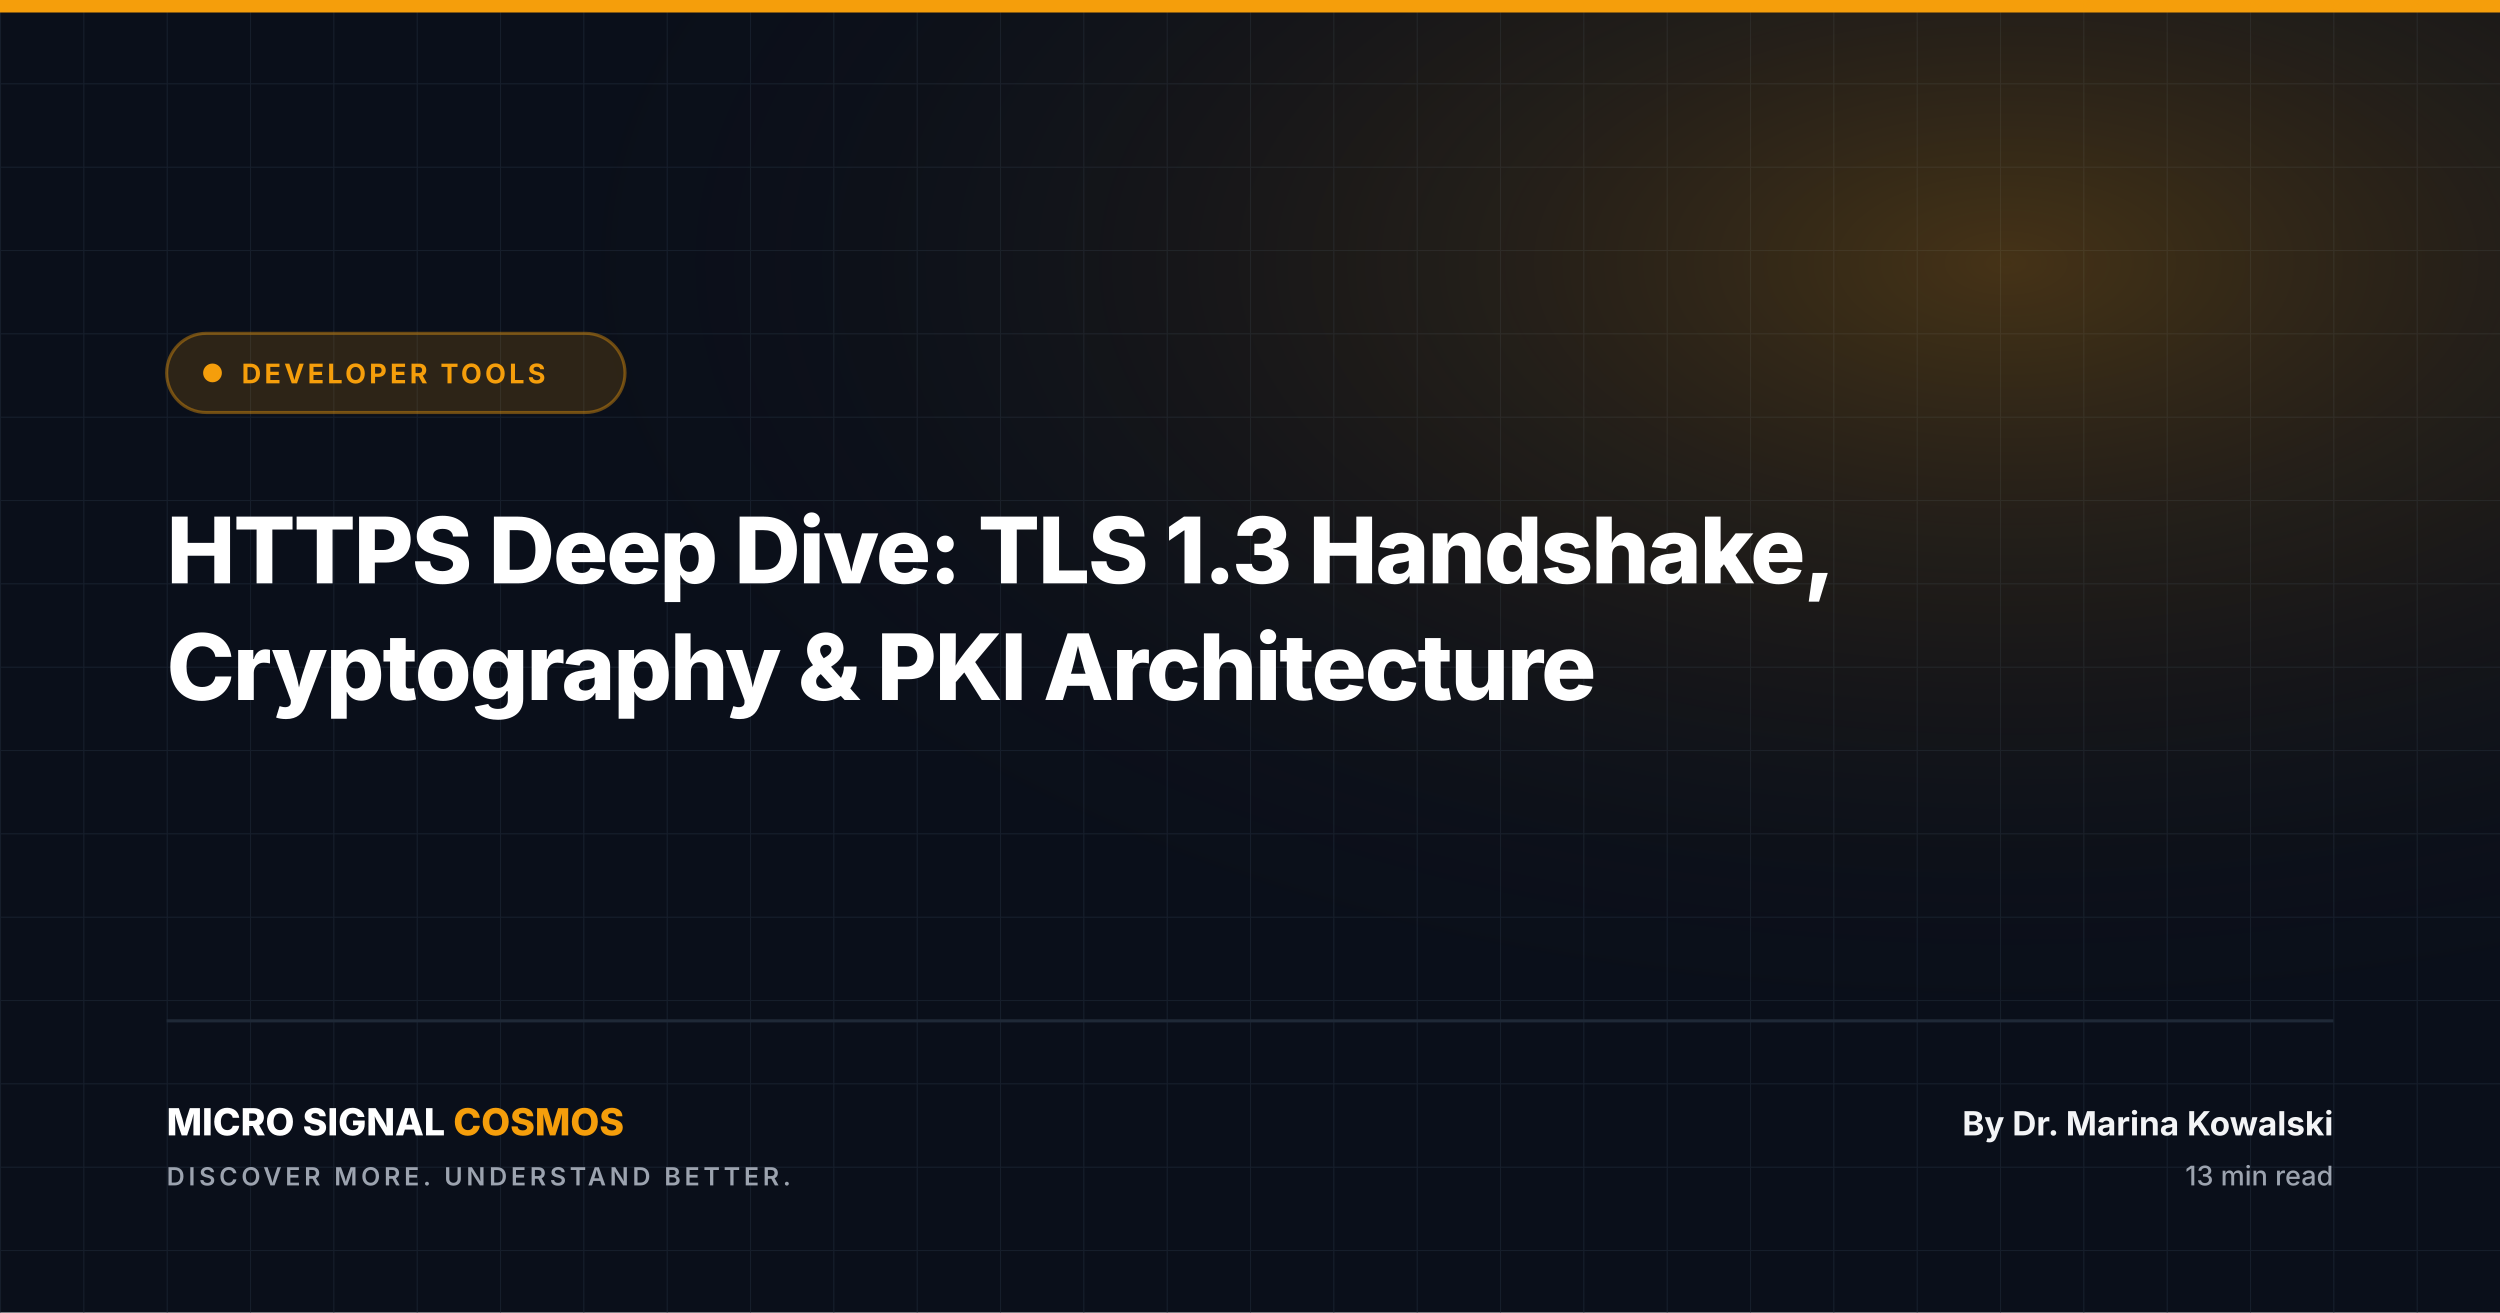
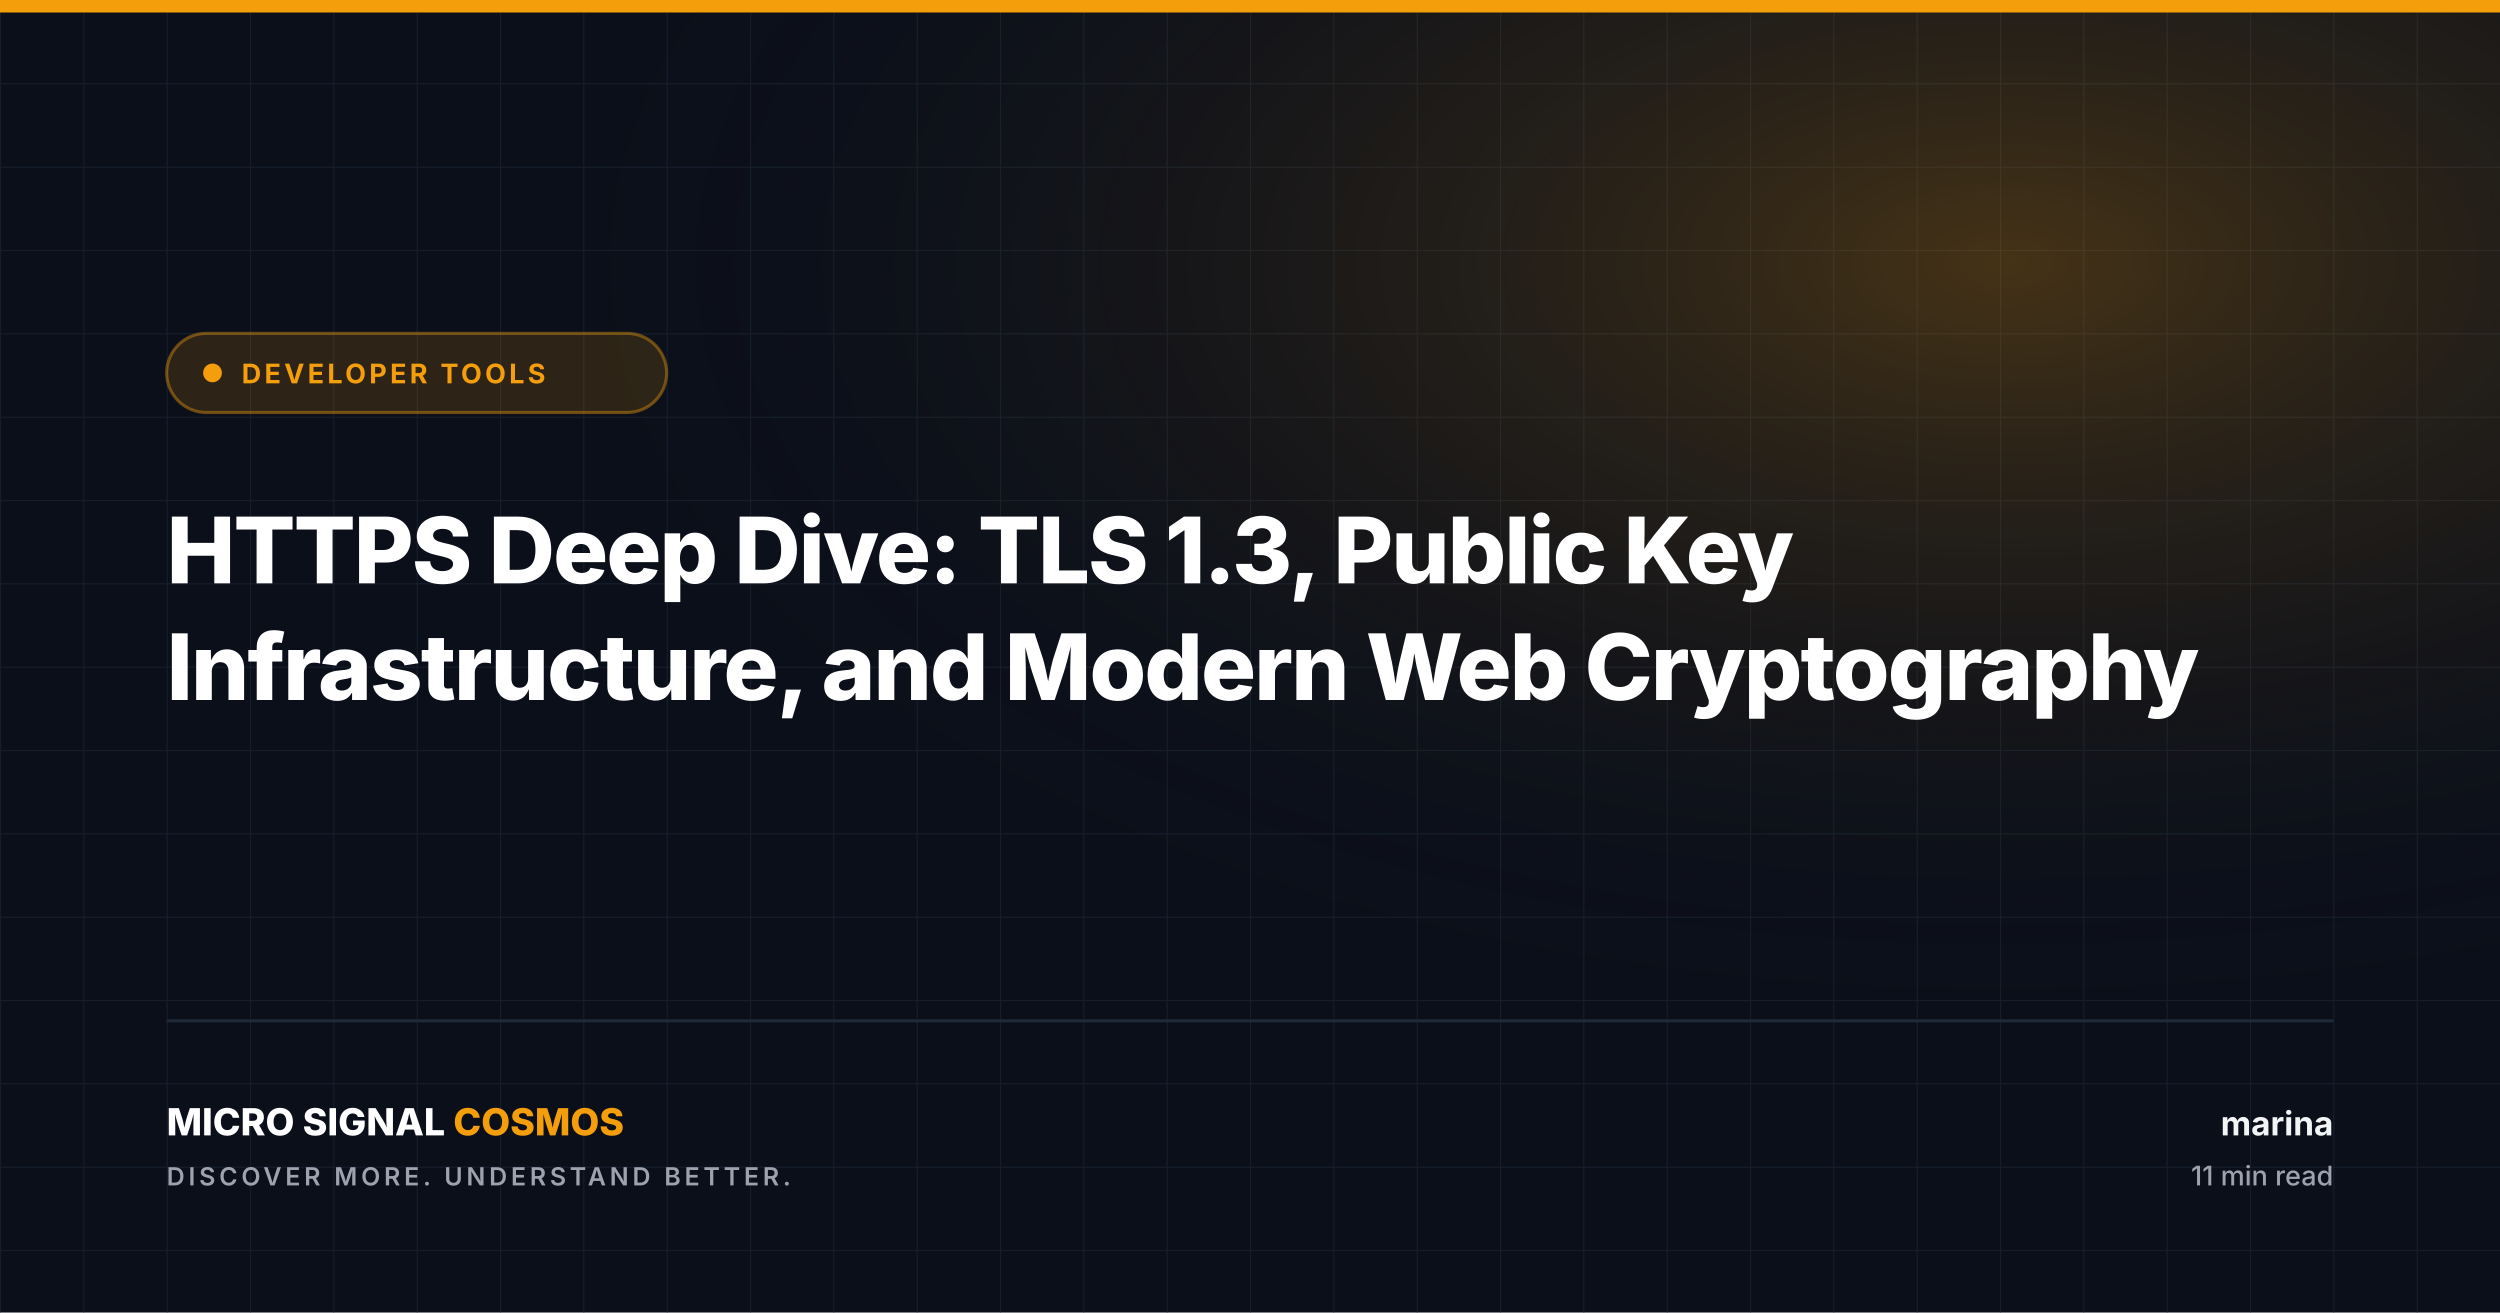
<svg xmlns="http://www.w3.org/2000/svg" viewBox="0 0 1200 630" width="1200" height="630">
  <defs>
    <radialGradient id="glow" cx="80%" cy="20%" r="60%">
      <stop offset="0%" stop-color="#f59e0b" stop-opacity="0.25" />
      <stop offset="100%" stop-color="#0a0f1a" stop-opacity="0" />
    </radialGradient>
    <pattern id="grid" width="40" height="40" patternUnits="userSpaceOnUse">
      <path d="M 40 0 L 0 0 0 40" fill="none" stroke="#1f2937" stroke-width="1" stroke-opacity="0.6" />
    </pattern>
  </defs>
  <rect width="1200" height="630" fill="#0a0f1a" />
  <rect width="1200" height="630" fill="url(#grid)" />
  <rect width="1200" height="630" fill="url(#glow)" />
  <rect x="0" y="0" width="1200" height="6" fill="#f59e0b" />
  <g transform="translate(80, 160)">
-     <rect width="220" height="38" rx="19" fill="#f59e0b" fill-opacity="0.15" stroke="#f59e0b" stroke-opacity="0.4" stroke-width="1.5" />
+     <rect width="240" height="38" rx="19" fill="#f59e0b" fill-opacity="0.15" stroke="#f59e0b" stroke-opacity="0.4" stroke-width="1.5" />
    <circle cx="22" cy="19" r="4.5" fill="#f59e0b" />
    <text x="36" y="24" font-family="Inter, system-ui, sans-serif" font-size="13" font-weight="700" fill="#f59e0b" letter-spacing="0.12em">DEVELOPER TOOLS</text>
  </g>
  <g>
-     <text x="80" y="280" font-family="Inter, system-ui, -apple-system, sans-serif" font-size="44" font-weight="800" fill="#FFFFFF" letter-spacing="-0.02em">HTTPS Deep Dive: TLS 1.3 Handshake,</text>
-     <text x="80" y="336" font-family="Inter, system-ui, -apple-system, sans-serif" font-size="44" font-weight="800" fill="#FFFFFF" letter-spacing="-0.02em">Cryptography &amp; PKI Architecture</text>
+     <text x="80" y="280" font-family="Inter, system-ui, -apple-system, sans-serif" font-size="44" font-weight="800" fill="#FFFFFF" letter-spacing="-0.02em">HTTPS Deep Dive: TLS 1.3, Public Key</text>
+     <text x="80" y="336" font-family="Inter, system-ui, -apple-system, sans-serif" font-size="44" font-weight="800" fill="#FFFFFF" letter-spacing="-0.02em">Infrastructure, and Modern Web Cryptography</text>
  </g>
  <line x1="80" y1="490" x2="1120" y2="490" stroke="#1f2937" stroke-width="1.5" />
  <g transform="translate(80, 545)">
    <text x="0" y="0" font-family="Inter, system-ui, sans-serif" font-size="18" font-weight="800" fill="#FFFFFF">MICRO SIGNAL <tspan fill="#f59e0b">COSMOS</tspan>
    </text>
    <text x="0" y="24" font-family="Inter, system-ui, sans-serif" font-size="12" font-weight="600" fill="#9ca3af" letter-spacing="0.15em">DISCOVER MORE. UNDERSTAND BETTER.</text>
-     <text x="1040" y="0" text-anchor="end" font-family="Inter, system-ui, sans-serif" font-size="16" font-weight="700" fill="#f3f4f6">By Dr. Marina Kowalski</text>
-     <text x="1040" y="24" text-anchor="end" font-family="Inter, system-ui, sans-serif" font-size="13" font-weight="500" fill="#9ca3af">13 min read</text>
+     <text x="1040" y="0" text-anchor="end" font-family="Inter, system-ui, sans-serif" font-size="16" font-weight="700" fill="#f3f4f6">marina</text>
+     <text x="1040" y="24" text-anchor="end" font-family="Inter, system-ui, sans-serif" font-size="13" font-weight="500" fill="#9ca3af">11 min read</text>
  </g>
</svg>
